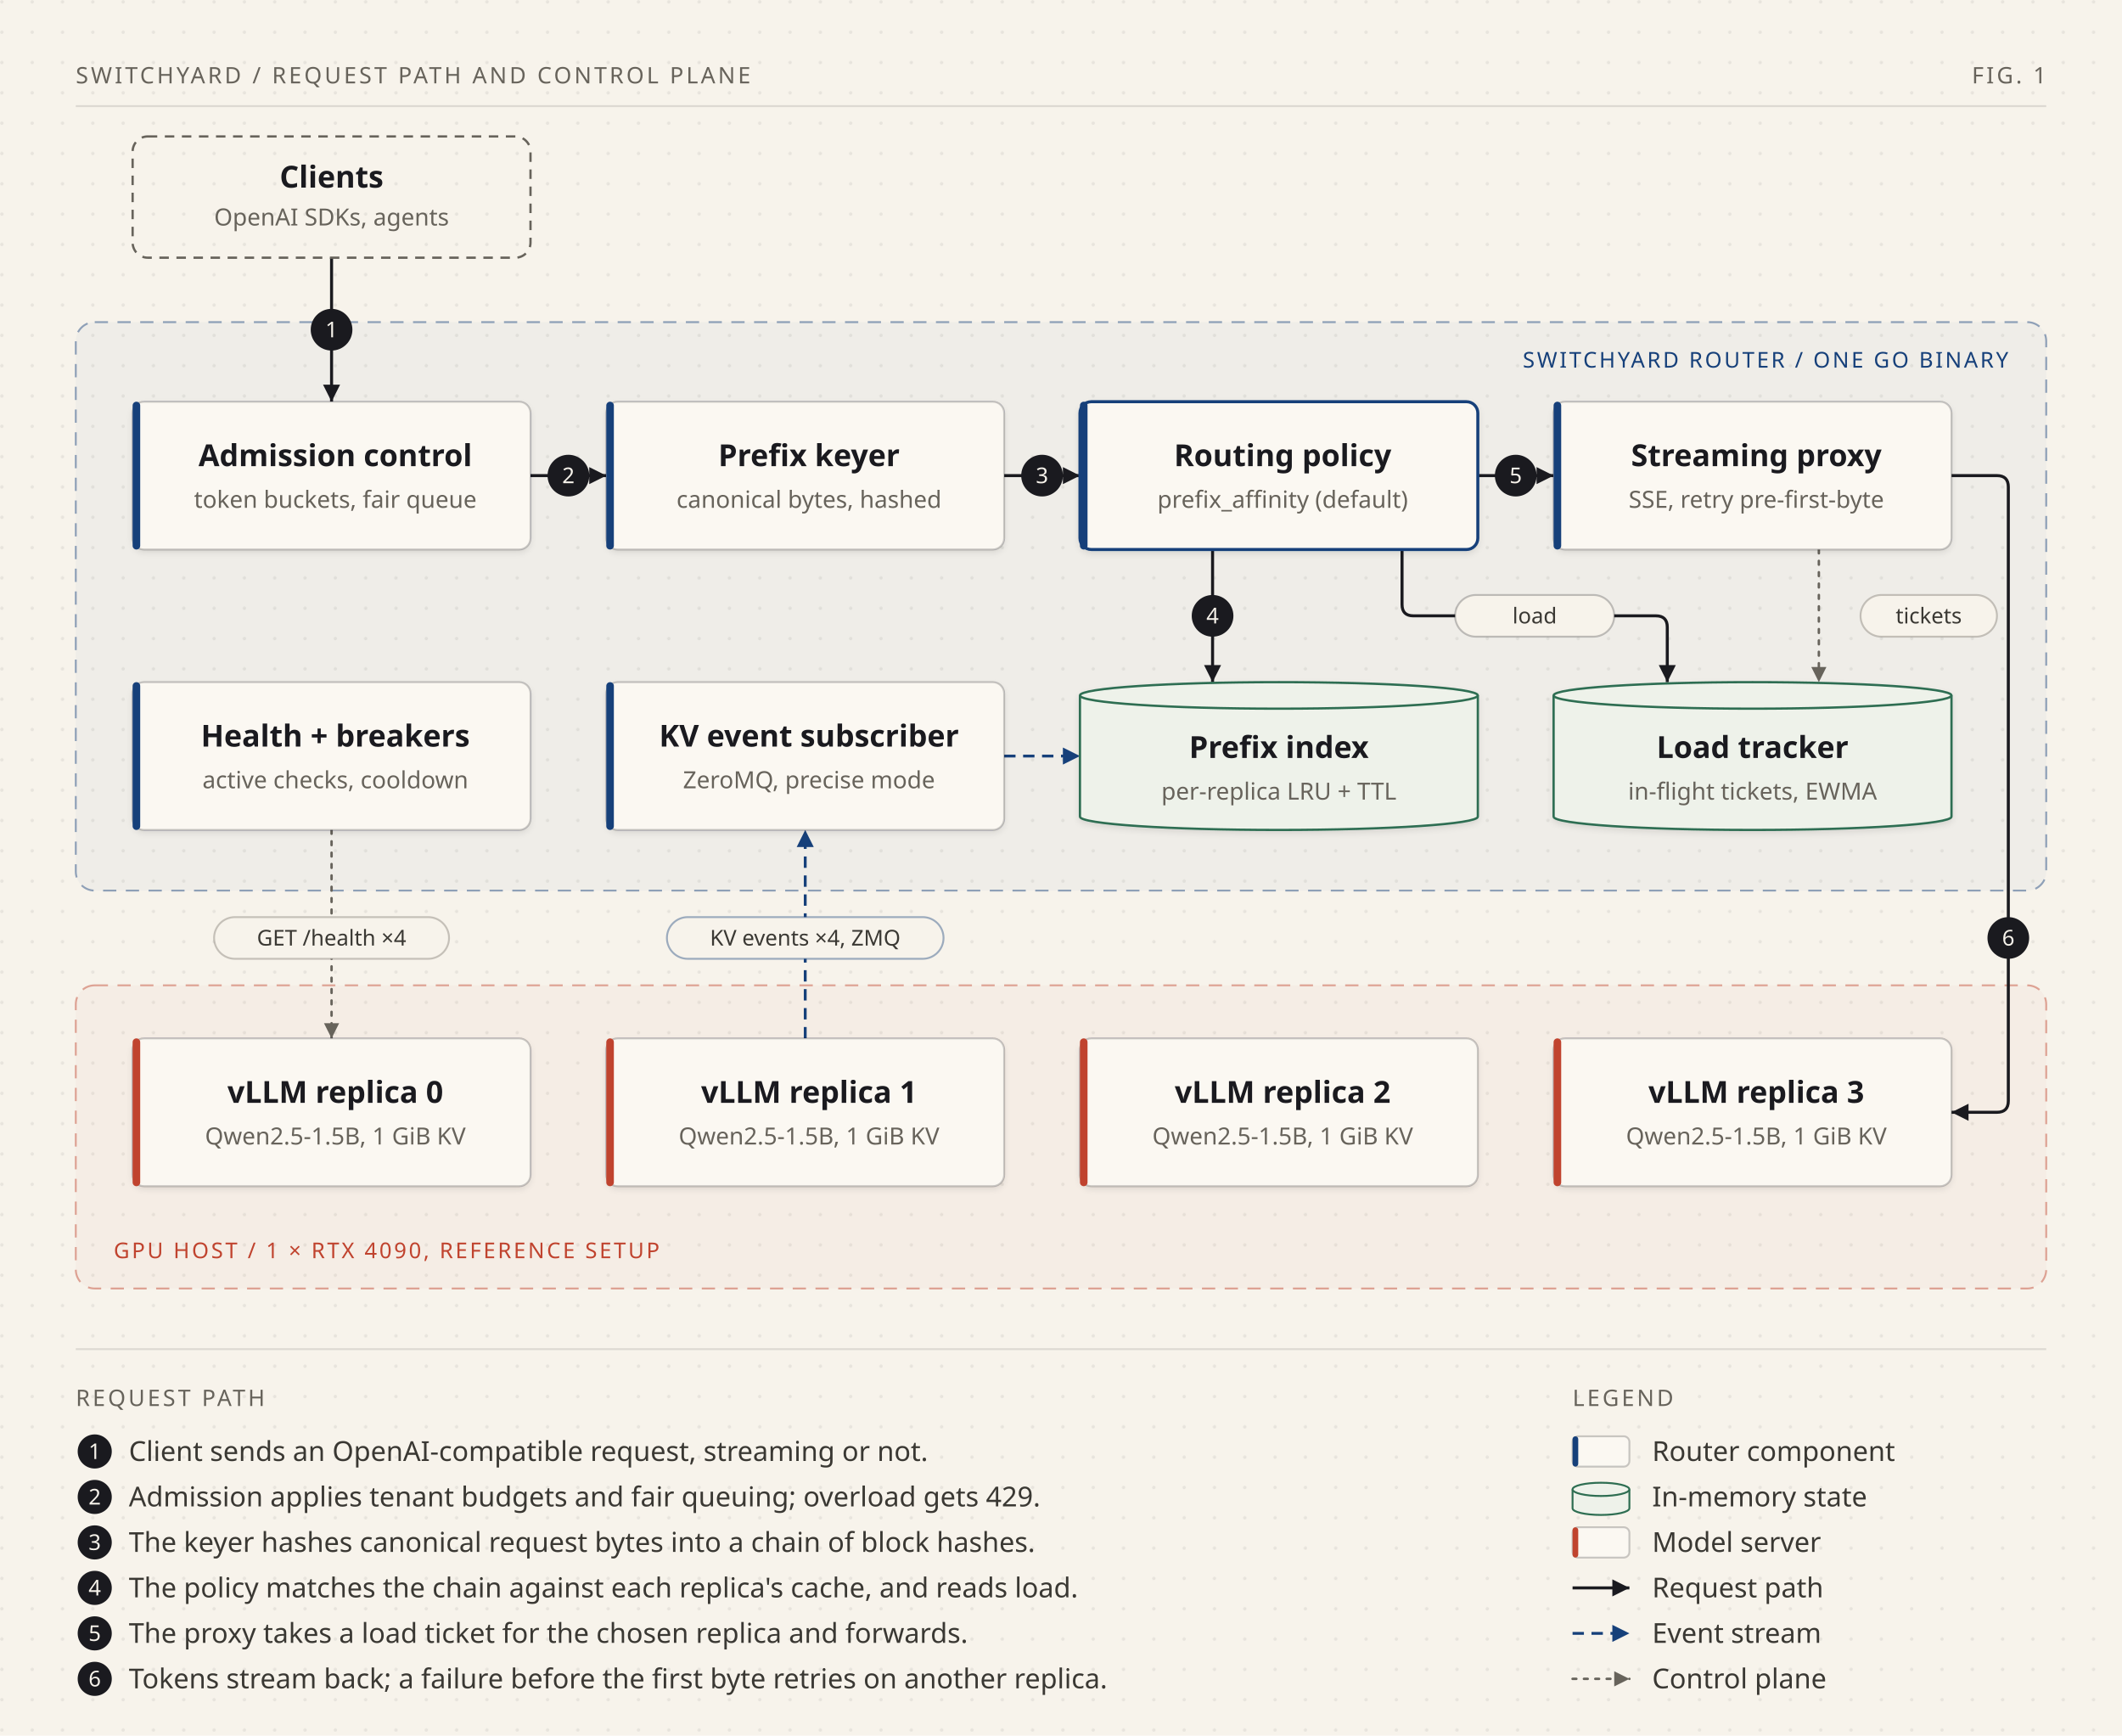
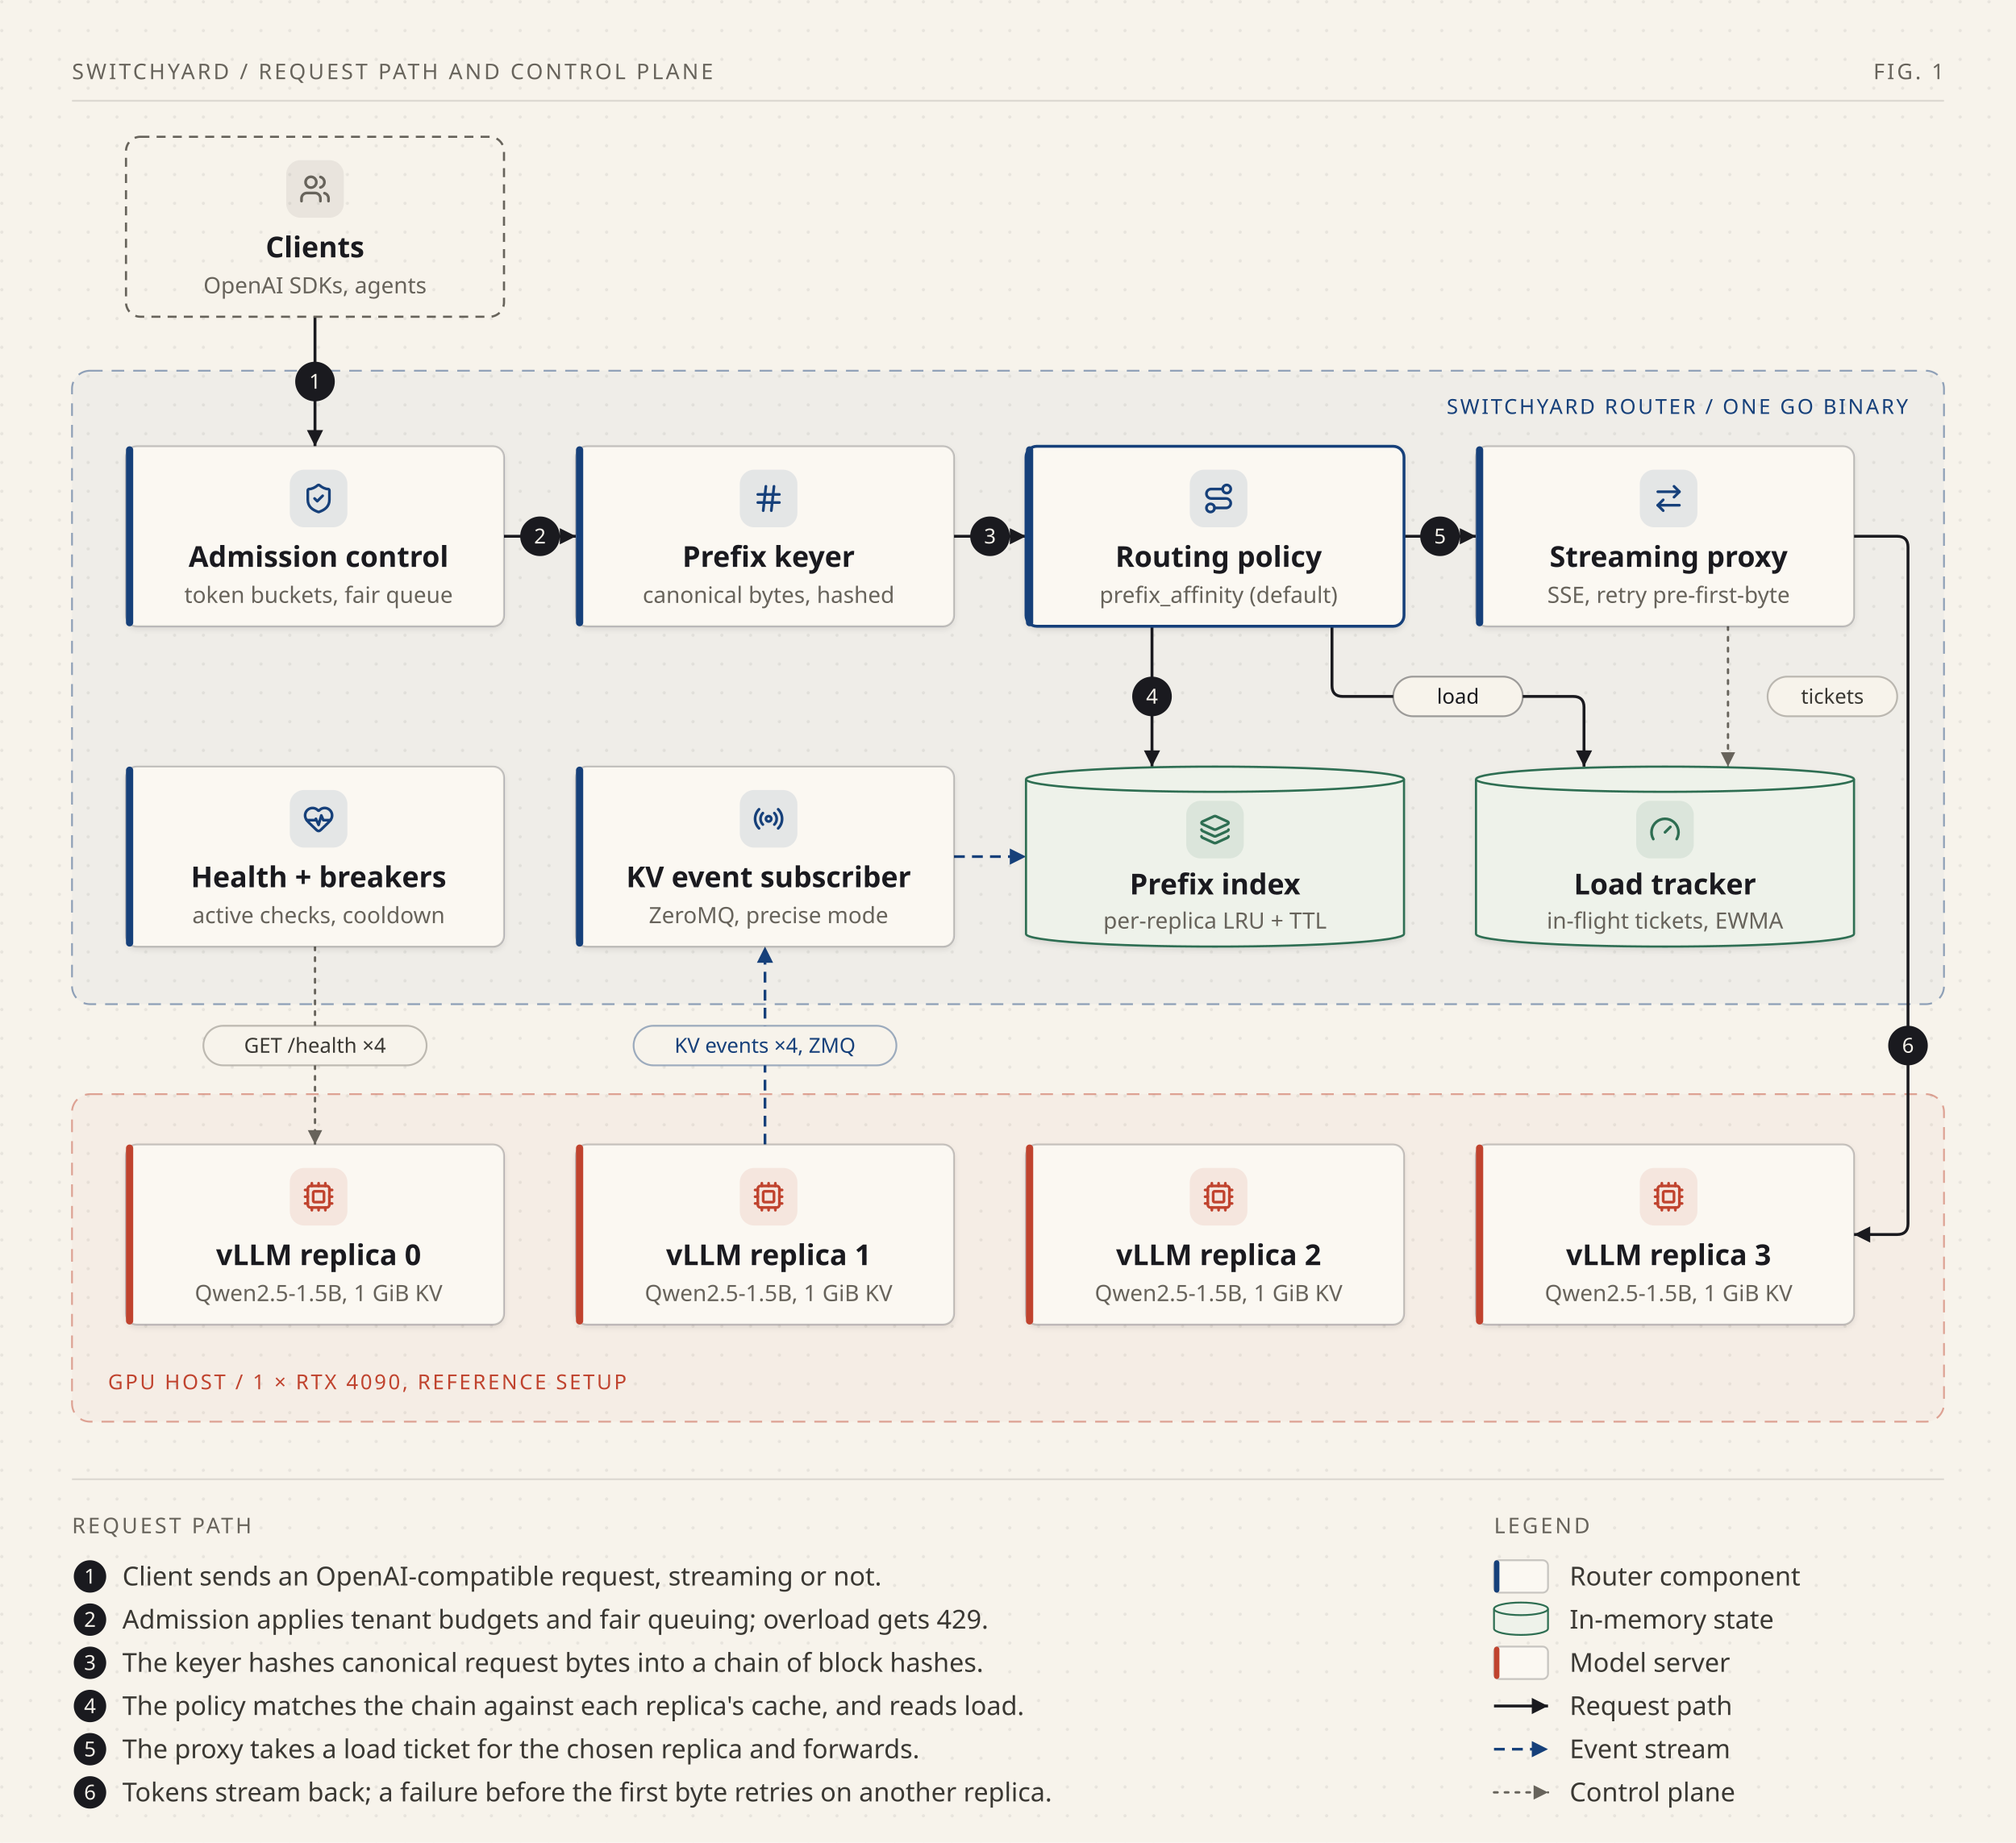
- <svg xmlns="http://www.w3.org/2000/svg" viewBox="0 0 1120 916" width="1120" height="916">
+ <svg xmlns="http://www.w3.org/2000/svg" viewBox="0 0 1120 1024" width="1120" height="1024">
  <defs>
    <pattern id="dots" width="16" height="16" patternUnits="userSpaceOnUse">
      <circle cx="1" cy="1" r="0.9" fill="#1a1a1f" fill-opacity="0.07" />
    </pattern>
    <filter id="lift" x="-10%" y="-10%" width="120%" height="140%">
      <feDropShadow dx="0" dy="1.5" stdDeviation="1.6" flood-color="#1a1a1f" flood-opacity="0.10" />
    </filter>
    <marker id="arrow-request" viewBox="0 0 10 10" refX="10" refY="5" markerWidth="9" markerHeight="9" markerUnits="userSpaceOnUse" orient="auto">
      <path d="M0,0 L10,5 L0,10 z" fill="#1a1a1f" />
    </marker>
    <marker id="arrow-event" viewBox="0 0 10 10" refX="10" refY="5" markerWidth="9" markerHeight="9" markerUnits="userSpaceOnUse" orient="auto">
      <path d="M0,0 L10,5 L0,10 z" fill="#16407a" />
    </marker>
    <marker id="arrow-control" viewBox="0 0 10 10" refX="10" refY="5" markerWidth="8" markerHeight="8" markerUnits="userSpaceOnUse" orient="auto">
      <path d="M0,0 L10,5 L0,10 z" fill="#67635b" />
    </marker>
    <style>
-       .label { font-family: 'Hanken Grotesk'; font-size: 16px; font-weight: 600; fill: #1a1a1f; text-anchor: middle; }
-       .detail { font-family: 'JetBrains Mono'; font-size: 12.5px; fill: #67635b; text-anchor: middle; }
-       .zone { font-family: 'JetBrains Mono'; font-size: 11.5px; font-weight: 500; letter-spacing: 1.2px; }
-       .pill { font-family: 'JetBrains Mono'; font-size: 11.5px; fill: #3a3833; text-anchor: middle; }
-       .badge { font-family: 'JetBrains Mono'; font-size: 11.5px; font-weight: 500; fill: #f7f3eb; text-anchor: middle; }
-       .heading { font-family: 'JetBrains Mono'; font-size: 12px; font-weight: 500; letter-spacing: 1.4px; fill: #67635b; }
-       .step { font-family: 'Hanken Grotesk'; font-size: 14.5px; fill: #3a3833; }
-       .box { fill: #fbf8f2; stroke: #1a1a1f; stroke-opacity: 0.22; stroke-width: 1; }
-       .request { fill: none; stroke: #1a1a1f; stroke-width: 1.6; }
-       .event { fill: none; stroke: #16407a; stroke-width: 1.5; stroke-dasharray: 6 4; }
-       .control { fill: none; stroke: #67635b; stroke-width: 1.3; stroke-dasharray: 2 4; stroke-linecap: round; }
-     </style>
+     .label { font-family: 'Hanken Grotesk'; font-size: 16px; font-weight: 600; fill: #1a1a1f; text-anchor: middle; }
+     .detail { font-family: 'JetBrains Mono'; font-size: 12.5px; fill: #67635b; text-anchor: middle; }
+     .zone { font-family: 'JetBrains Mono'; font-size: 11.5px; font-weight: 500; letter-spacing: 1.2px; }
+     .pill { font-family: 'JetBrains Mono'; font-size: 11.5px; text-anchor: middle; }
+     .badge { font-family: 'JetBrains Mono'; font-size: 11.5px; font-weight: 500; fill: #f7f3eb; text-anchor: middle; }
+     .heading { font-family: 'JetBrains Mono'; font-size: 12px; font-weight: 500; letter-spacing: 1.4px; fill: #67635b; }
+     .step { font-family: 'Hanken Grotesk'; font-size: 14.5px; fill: #3a3833; }
+     .request { fill: none; stroke: #1a1a1f; stroke-width: 1.6; }
+     .event { fill: none; stroke: #16407a; stroke-width: 1.5; stroke-dasharray: 6 4; }
+     .control { fill: none; stroke: #67635b; stroke-width: 1.3; stroke-dasharray: 2 4; stroke-linecap: round; }
+   </style>
  </defs>
-   <rect width="1120" height="916" fill="#f7f3eb" />
-   <rect width="1120" height="916" fill="url(#dots)" />
+   <rect width="1120" height="1024" fill="#f7f3eb" />
+   <rect width="1120" height="1024" fill="url(#dots)" />
  <text x="40" y="44" class="heading">SWITCHYARD  /  REQUEST PATH AND CONTROL PLANE</text>
  <text x="1080" y="44" class="heading" text-anchor="end">FIG. 1</text>
  <line x1="40" y1="56" x2="1080" y2="56" stroke="#1a1a1f" stroke-opacity="0.12" />
-   <rect x="40" y="170" width="1040" height="300" rx="10" fill="#16407a" fill-opacity="0.035" stroke="#16407a" stroke-opacity="0.45" stroke-dasharray="7 5" />
-   <text x="1060" y="194" class="zone" fill="#16407a" text-anchor="end">SWITCHYARD ROUTER  /  ONE GO BINARY</text>
-   <rect x="40" y="520" width="1040" height="160" rx="10" fill="#c0432e" fill-opacity="0.035" stroke="#c0432e" stroke-opacity="0.45" stroke-dasharray="7 5" />
-   <text x="60" y="664" class="zone" fill="#c0432e">GPU HOST  /  1 × RTX 4090, REFERENCE SETUP</text>
-   <path class="control" d="M175,438 L175,548" marker-end="url(#arrow-control)" />
-   <path class="control" d="M960,290 L960,360" marker-end="url(#arrow-control)" />
-   <path class="event" d="M425,548 L425,438" marker-end="url(#arrow-event)" />
-   <path class="event" d="M530,399 L570,399" marker-end="url(#arrow-event)" />
-   <path class="request" d="M175,136 L175,212" marker-end="url(#arrow-request)" />
-   <path class="request" d="M280,251 L320,251" marker-end="url(#arrow-request)" />
-   <path class="request" d="M530,251 L570,251" marker-end="url(#arrow-request)" />
-   <path class="request" d="M640,290 L640,360" marker-end="url(#arrow-request)" />
-   <path class="request" d="M740,290 L740,319 Q740,325 746,325 L874,325 Q880,325 880,331 L880,360" marker-end="url(#arrow-request)" />
-   <path class="request" d="M780,251 L820,251" marker-end="url(#arrow-request)" />
-   <path class="request" d="M1030,251 L1054,251 Q1060,251 1060,257 L1060,581 Q1060,587 1054,587 L1030,587" marker-end="url(#arrow-request)" />
-   <rect x="70" y="72" width="210" height="64" rx="8" fill="none" stroke="#67635b" stroke-width="1.2" stroke-dasharray="5 4" />
-   <text x="175" y="99" class="label">Clients</text>
-   <text x="175" y="119" class="detail">OpenAI SDKs, agents</text>
-   <g filter="url(#lift)">
-     <rect class="box" x="70" y="212" width="210" height="78" rx="6" />
-     <rect class="box" x="320" y="212" width="210" height="78" rx="6" />
-     <rect x="570" y="212" width="210" height="78" rx="6" fill="#fbf8f2" stroke="#16407a" stroke-width="1.6" />
-     <rect class="box" x="820" y="212" width="210" height="78" rx="6" />
-     <rect class="box" x="70" y="360" width="210" height="78" rx="6" />
-     <rect class="box" x="320" y="360" width="210" height="78" rx="6" />
-   </g>
-   <g fill="#16407a">
-     <rect x="70" y="212" width="4" height="78" rx="2" />
-     <rect x="320" y="212" width="4" height="78" rx="2" />
-     <rect x="570" y="212" width="4" height="78" rx="2" />
-     <rect x="820" y="212" width="4" height="78" rx="2" />
-     <rect x="70" y="360" width="4" height="78" rx="2" />
-     <rect x="320" y="360" width="4" height="78" rx="2" />
-   </g>
-   <text x="177" y="246" class="label">Admission control</text>
-   <text x="177" y="268" class="detail">token buckets, fair queue</text>
-   <text x="427" y="246" class="label">Prefix keyer</text>
-   <text x="427" y="268" class="detail">canonical bytes, hashed</text>
-   <text x="677" y="246" class="label">Routing policy</text>
-   <text x="677" y="268" class="detail">prefix_affinity (default)</text>
-   <text x="927" y="246" class="label">Streaming proxy</text>
-   <text x="927" y="268" class="detail">SSE, retry pre-first-byte</text>
-   <text x="177" y="394" class="label">Health + breakers</text>
-   <text x="177" y="416" class="detail">active checks, cooldown</text>
-   <text x="427" y="394" class="label">KV event subscriber</text>
-   <text x="427" y="416" class="detail">ZeroMQ, precise mode</text>
-   <g filter="url(#lift)">
-     <path d="M570,367 a105,7 0 0 1 210,0 v64 a105,7 0 0 1 -210,0 z" fill="#eef2ea" stroke="#2e6e52" stroke-width="1.2" />
-     <path d="M820,367 a105,7 0 0 1 210,0 v64 a105,7 0 0 1 -210,0 z" fill="#eef2ea" stroke="#2e6e52" stroke-width="1.2" />
-   </g>
-   <path d="M570,367 a105,7 0 0 0 210,0" fill="none" stroke="#2e6e52" stroke-width="1.2" />
-   <path d="M820,367 a105,7 0 0 0 210,0" fill="none" stroke="#2e6e52" stroke-width="1.2" />
-   <text x="675" y="400" class="label">Prefix index</text>
-   <text x="675" y="422" class="detail">per-replica LRU + TTL</text>
-   <text x="925" y="400" class="label">Load tracker</text>
-   <text x="925" y="422" class="detail">in-flight tickets, EWMA</text>
-   <g filter="url(#lift)">
-     <rect class="box" x="70" y="548" width="210" height="78" rx="6" />
-     <rect class="box" x="320" y="548" width="210" height="78" rx="6" />
-     <rect class="box" x="570" y="548" width="210" height="78" rx="6" />
-     <rect class="box" x="820" y="548" width="210" height="78" rx="6" />
-   </g>
-   <g fill="#c0432e">
-     <rect x="70" y="548" width="4" height="78" rx="2" />
-     <rect x="320" y="548" width="4" height="78" rx="2" />
-     <rect x="570" y="548" width="4" height="78" rx="2" />
-     <rect x="820" y="548" width="4" height="78" rx="2" />
-   </g>
-   <text x="177" y="582" class="label">vLLM replica 0</text>
-   <text x="177" y="604" class="detail">Qwen2.5-1.5B, 1 GiB KV</text>
-   <text x="427" y="582" class="label">vLLM replica 1</text>
-   <text x="427" y="604" class="detail">Qwen2.5-1.5B, 1 GiB KV</text>
-   <text x="677" y="582" class="label">vLLM replica 2</text>
-   <text x="677" y="604" class="detail">Qwen2.5-1.5B, 1 GiB KV</text>
-   <text x="927" y="582" class="label">vLLM replica 3</text>
-   <text x="927" y="604" class="detail">Qwen2.5-1.5B, 1 GiB KV</text>
-   <g>
-     <rect x="113" y="484" width="124" height="22" rx="11" fill="#f7f3eb" stroke="#67635b" stroke-opacity="0.35" />
-     <text x="175" y="499" class="pill">GET /health ×4</text>
-     <rect x="352" y="484" width="146" height="22" rx="11" fill="#f7f3eb" stroke="#16407a" stroke-opacity="0.4" />
-     <text x="425" y="499" class="pill" fill="#16407a">KV events ×4, ZMQ</text>
-     <rect x="768" y="314" width="84" height="22" rx="11" fill="#f7f3eb" stroke="#1a1a1f" stroke-opacity="0.25" />
-     <text x="810" y="329" class="pill">load</text>
-     <rect x="982" y="314" width="72" height="22" rx="11" fill="#f7f3eb" stroke="#67635b" stroke-opacity="0.35" />
-     <text x="1018" y="329" class="pill">tickets</text>
-   </g>
-   <g>
-     <circle cx="175" cy="174" r="11" fill="#1a1a1f" />
-     <text x="175" y="178" class="badge">1</text>
-     <circle cx="300" cy="251" r="11" fill="#1a1a1f" />
-     <text x="300" y="255" class="badge">2</text>
-     <circle cx="550" cy="251" r="11" fill="#1a1a1f" />
-     <text x="550" y="255" class="badge">3</text>
-     <circle cx="640" cy="325" r="11" fill="#1a1a1f" />
-     <text x="640" y="329" class="badge">4</text>
-     <circle cx="800" cy="251" r="11" fill="#1a1a1f" />
-     <text x="800" y="255" class="badge">5</text>
-     <circle cx="1060" cy="495" r="11" fill="#1a1a1f" />
-     <text x="1060" y="499" class="badge">6</text>
-   </g>
-   <line x1="40" y1="712" x2="1080" y2="712" stroke="#1a1a1f" stroke-opacity="0.12" />
-   <text x="40" y="742" class="heading">REQUEST PATH</text>
-   <g>
-     <circle cx="50" cy="766" r="9" fill="#1a1a1f" />
-     <text x="50" y="770" class="badge" font-size="10.5">1</text>
-     <text x="68" y="771" class="step">Client sends an OpenAI-compatible request, streaming or not.</text>
-     <circle cx="50" cy="790" r="9" fill="#1a1a1f" />
-     <text x="50" y="794" class="badge" font-size="10.5">2</text>
-     <text x="68" y="795" class="step">Admission applies tenant budgets and fair queuing; overload gets 429.</text>
-     <circle cx="50" cy="814" r="9" fill="#1a1a1f" />
-     <text x="50" y="818" class="badge" font-size="10.5">3</text>
-     <text x="68" y="819" class="step">The keyer hashes canonical request bytes into a chain of block hashes.</text>
-     <circle cx="50" cy="838" r="9" fill="#1a1a1f" />
-     <text x="50" y="842" class="badge" font-size="10.5">4</text>
-     <text x="68" y="843" class="step">The policy matches the chain against each replica's cache, and reads load.</text>
-     <circle cx="50" cy="862" r="9" fill="#1a1a1f" />
-     <text x="50" y="866" class="badge" font-size="10.5">5</text>
-     <text x="68" y="867" class="step">The proxy takes a load ticket for the chosen replica and forwards.</text>
-     <circle cx="50" cy="886" r="9" fill="#1a1a1f" />
-     <text x="50" y="890" class="badge" font-size="10.5">6</text>
-     <text x="68" y="891" class="step">Tokens stream back; a failure before the first byte retries on another replica.</text>
-   </g>
-   <text x="830" y="742" class="heading">LEGEND</text>
-   <g>
-     <rect x="830" y="758" width="30" height="16" rx="3" fill="#fbf8f2" stroke="#1a1a1f" stroke-opacity="0.22" />
-     <rect x="830" y="758" width="3" height="16" rx="1.5" fill="#16407a" />
-     <text x="872" y="771" class="step" font-size="13.5">Router component</text>
-     <path d="M830,786 a15,3.5 0 0 1 30,0 v10 a15,3.5 0 0 1 -30,0 z" fill="#eef2ea" stroke="#2e6e52" />
-     <path d="M830,786 a15,3.5 0 0 0 30,0" fill="none" stroke="#2e6e52" />
-     <text x="872" y="795" class="step" font-size="13.5">In-memory state</text>
-     <rect x="830" y="806" width="30" height="16" rx="3" fill="#fbf8f2" stroke="#1a1a1f" stroke-opacity="0.22" />
-     <rect x="830" y="806" width="3" height="16" rx="1.5" fill="#c0432e" />
-     <text x="872" y="819" class="step" font-size="13.5">Model server</text>
-     <path class="request" d="M830,838 L860,838" marker-end="url(#arrow-request)" />
-     <text x="872" y="843" class="step" font-size="13.5">Request path</text>
-     <path class="event" d="M830,862 L860,862" marker-end="url(#arrow-event)" />
-     <text x="872" y="867" class="step" font-size="13.5">Event stream</text>
-     <path class="control" d="M830,886 L860,886" marker-end="url(#arrow-control)" />
-     <text x="872" y="891" class="step" font-size="13.5">Control plane</text>
-   </g>
+   <rect x="40" y="206" width="1040" height="352" rx="10" fill="#16407a" fill-opacity="0.035" stroke="#16407a" stroke-opacity="0.45" stroke-dasharray="7 5" />
+   <text x="1060" y="230" class="zone" fill="#16407a" text-anchor="end">SWITCHYARD ROUTER  /  ONE GO BINARY</text>
+   <rect x="40" y="608" width="1040" height="182" rx="10" fill="#c0432e" fill-opacity="0.035" stroke="#c0432e" stroke-opacity="0.45" stroke-dasharray="7 5" />
+   <text x="60" y="772" class="zone" fill="#c0432e">GPU HOST  /  1 × RTX 4090, REFERENCE SETUP</text>
+   <path class="control" d="M175,526 L175,636" marker-end="url(#arrow-control)" />
+   <path class="control" d="M960,348 L960,426" marker-end="url(#arrow-control)" />
+   <path class="event" d="M425,636 L425,526" marker-end="url(#arrow-event)" />
+   <path class="event" d="M530,476 L570,476" marker-end="url(#arrow-event)" />
+   <path class="request" d="M175,176 L175,248" marker-end="url(#arrow-request)" />
+   <path class="request" d="M280,298 L320,298" marker-end="url(#arrow-request)" />
+   <path class="request" d="M530,298 L570,298" marker-end="url(#arrow-request)" />
+   <path class="request" d="M640,348 L640,426" marker-end="url(#arrow-request)" />
+   <path class="request" d="M740,348 L740,381 Q740,387 746,387 L874,387 Q880,387 880,393 L880,426" marker-end="url(#arrow-request)" />
+   <path class="request" d="M780,298 L820,298" marker-end="url(#arrow-request)" />
+   <path class="request" d="M1030,298 L1054,298 Q1060,298 1060,304 L1060,680 Q1060,686 1054,686 L1030,686" marker-end="url(#arrow-request)" />
+   <rect x="70" y="76" width="210" height="100" rx="8" fill="none" stroke="#67635b" stroke-width="1.2" stroke-dasharray="5 4" />
+   <rect x="159" y="89" width="32" height="32" rx="8" fill="#67635b" fill-opacity="0.10" />
+   <g transform="translate(166,96) scale(0.75)" fill="none" stroke="#67635b" stroke-width="2" stroke-linecap="round" stroke-linejoin="round">
+     <path d="M16 21v-2a4 4 0 0 0-4-4H6a4 4 0 0 0-4 4v2" />
+     <path d="M16 3.128a4 4 0 0 1 0 7.744" />
+     <path d="M22 21v-2a4 4 0 0 0-3-3.87" />
+     <circle cx="9" cy="7" r="4" />
+   </g>
+   <text x="175" y="143" class="label">Clients</text>
+   <text x="175" y="163" class="detail">OpenAI SDKs, agents</text>
+   <rect x="70" y="248" width="210" height="100" rx="6" fill="#fbf8f2" stroke="#1a1a1f" stroke-opacity="0.22" stroke-width="1" filter="url(#lift)" />
+   <rect x="70" y="248" width="4" height="100" rx="2" fill="#16407a" />
+   <rect x="161.0" y="261" width="32" height="32" rx="8" fill="#16407a" fill-opacity="0.10" />
+   <g transform="translate(168,268) scale(0.75)" fill="none" stroke="#16407a" stroke-width="2" stroke-linecap="round" stroke-linejoin="round">
+     <path d="M20 13c0 5-3.5 7.5-7.66 8.95a1 1 0 0 1-.67-.01C7.5 20.5 4 18 4 13V6a1 1 0 0 1 1-1c2 0 4.5-1.2 6.24-2.72a1.17 1.17 0 0 1 1.52 0C14.51 3.81 17 5 19 5a1 1 0 0 1 1 1z" />
+     <path d="m9 12 2 2 4-4" />
+   </g>
+   <text x="177" y="315" class="label">Admission control</text>
+   <text x="177" y="335" class="detail">token buckets, fair queue</text>
+   <rect x="320" y="248" width="210" height="100" rx="6" fill="#fbf8f2" stroke="#1a1a1f" stroke-opacity="0.22" stroke-width="1" filter="url(#lift)" />
+   <rect x="320" y="248" width="4" height="100" rx="2" fill="#16407a" />
+   <rect x="411.0" y="261" width="32" height="32" rx="8" fill="#16407a" fill-opacity="0.10" />
+   <g transform="translate(418,268) scale(0.75)" fill="none" stroke="#16407a" stroke-width="2" stroke-linecap="round" stroke-linejoin="round">
+     <line x1="4" x2="20" y1="9" y2="9" />
+     <line x1="4" x2="20" y1="15" y2="15" />
+     <line x1="10" x2="8" y1="3" y2="21" />
+     <line x1="16" x2="14" y1="3" y2="21" />
+   </g>
+   <text x="427" y="315" class="label">Prefix keyer</text>
+   <text x="427" y="335" class="detail">canonical bytes, hashed</text>
+   <rect x="570" y="248" width="210" height="100" rx="6" fill="#fbf8f2" stroke="#16407a" stroke-width="1.6" filter="url(#lift)" />
+   <rect x="570" y="248" width="4" height="100" rx="2" fill="#16407a" />
+   <rect x="661.0" y="261" width="32" height="32" rx="8" fill="#16407a" fill-opacity="0.10" />
+   <g transform="translate(668,268) scale(0.75)" fill="none" stroke="#16407a" stroke-width="2" stroke-linecap="round" stroke-linejoin="round">
+     <circle cx="6" cy="19" r="3" />
+     <path d="M9 19h8.5a3.5 3.5 0 0 0 0-7h-11a3.5 3.5 0 0 1 0-7H15" />
+     <circle cx="18" cy="5" r="3" />
+   </g>
+   <text x="677" y="315" class="label">Routing policy</text>
+   <text x="677" y="335" class="detail">prefix_affinity (default)</text>
+   <rect x="820" y="248" width="210" height="100" rx="6" fill="#fbf8f2" stroke="#1a1a1f" stroke-opacity="0.22" stroke-width="1" filter="url(#lift)" />
+   <rect x="820" y="248" width="4" height="100" rx="2" fill="#16407a" />
+   <rect x="911.0" y="261" width="32" height="32" rx="8" fill="#16407a" fill-opacity="0.10" />
+   <g transform="translate(918,268) scale(0.75)" fill="none" stroke="#16407a" stroke-width="2" stroke-linecap="round" stroke-linejoin="round">
+     <path d="m16 3 4 4-4 4" />
+     <path d="M20 7H4" />
+     <path d="m8 21-4-4 4-4" />
+     <path d="M4 17h16" />
+   </g>
+   <text x="927" y="315" class="label">Streaming proxy</text>
+   <text x="927" y="335" class="detail">SSE, retry pre-first-byte</text>
+   <rect x="70" y="426" width="210" height="100" rx="6" fill="#fbf8f2" stroke="#1a1a1f" stroke-opacity="0.22" stroke-width="1" filter="url(#lift)" />
+   <rect x="70" y="426" width="4" height="100" rx="2" fill="#16407a" />
+   <rect x="161.0" y="439" width="32" height="32" rx="8" fill="#16407a" fill-opacity="0.10" />
+   <g transform="translate(168,446) scale(0.75)" fill="none" stroke="#16407a" stroke-width="2" stroke-linecap="round" stroke-linejoin="round">
+     <path d="M2 9.5a5.5 5.5 0 0 1 9.591-3.676.56.56 0 0 0 .818 0A5.49 5.49 0 0 1 22 9.5c0 2.29-1.5 4-3 5.5l-5.492 5.313a2 2 0 0 1-3 .019L5 15c-1.5-1.5-3-3.2-3-5.5" />
+     <path d="M3.22 13H9.5l.5-1 2 4.5 2-7 1.5 3.5h5.27" />
+   </g>
+   <text x="177" y="493" class="label">Health + breakers</text>
+   <text x="177" y="513" class="detail">active checks, cooldown</text>
+   <rect x="320" y="426" width="210" height="100" rx="6" fill="#fbf8f2" stroke="#1a1a1f" stroke-opacity="0.22" stroke-width="1" filter="url(#lift)" />
+   <rect x="320" y="426" width="4" height="100" rx="2" fill="#16407a" />
+   <rect x="411.0" y="439" width="32" height="32" rx="8" fill="#16407a" fill-opacity="0.10" />
+   <g transform="translate(418,446) scale(0.75)" fill="none" stroke="#16407a" stroke-width="2" stroke-linecap="round" stroke-linejoin="round">
+     <path d="M16.247 7.761a6 6 0 0 1 0 8.478" />
+     <path d="M19.075 4.933a10 10 0 0 1 0 14.134" />
+     <path d="M4.925 19.067a10 10 0 0 1 0-14.134" />
+     <path d="M7.753 16.239a6 6 0 0 1 0-8.478" />
+     <circle cx="12" cy="12" r="2" />
+   </g>
+   <text x="427" y="493" class="label">KV event subscriber</text>
+   <text x="427" y="513" class="detail">ZeroMQ, precise mode</text>
+   <path d="M570,433 a105,7 0 0 1 210,0 v86 a105,7 0 0 1 -210,0 z" fill="#eef2ea" stroke="#2e6e52" stroke-width="1.2" filter="url(#lift)" />
+   <path d="M570,433 a105,7 0 0 0 210,0" fill="none" stroke="#2e6e52" stroke-width="1.2" />
+   <rect x="659.0" y="445" width="32" height="32" rx="8" fill="#2e6e52" fill-opacity="0.10" />
+   <g transform="translate(666,452) scale(0.75)" fill="none" stroke="#2e6e52" stroke-width="2" stroke-linecap="round" stroke-linejoin="round">
+     <path d="M12.83 2.18a2 2 0 0 0-1.66 0L2.6 6.08a1 1 0 0 0 0 1.83l8.58 3.91a2 2 0 0 0 1.66 0l8.58-3.9a1 1 0 0 0 0-1.83z" />
+     <path d="M2 12a1 1 0 0 0 .58.91l8.6 3.91a2 2 0 0 0 1.65 0l8.58-3.9A1 1 0 0 0 22 12" />
+     <path d="M2 17a1 1 0 0 0 .58.91l8.6 3.91a2 2 0 0 0 1.65 0l8.58-3.9A1 1 0 0 0 22 17" />
+   </g>
+   <text x="675" y="497" class="label">Prefix index</text>
+   <text x="675" y="516" class="detail">per-replica LRU + TTL</text>
+   <path d="M820,433 a105,7 0 0 1 210,0 v86 a105,7 0 0 1 -210,0 z" fill="#eef2ea" stroke="#2e6e52" stroke-width="1.2" filter="url(#lift)" />
+   <path d="M820,433 a105,7 0 0 0 210,0" fill="none" stroke="#2e6e52" stroke-width="1.2" />
+   <rect x="909.0" y="445" width="32" height="32" rx="8" fill="#2e6e52" fill-opacity="0.10" />
+   <g transform="translate(916,452) scale(0.75)" fill="none" stroke="#2e6e52" stroke-width="2" stroke-linecap="round" stroke-linejoin="round">
+     <path d="m12 14 4-4" />
+     <path d="M3.34 19a10 10 0 1 1 17.32 0" />
+   </g>
+   <text x="925" y="497" class="label">Load tracker</text>
+   <text x="925" y="516" class="detail">in-flight tickets, EWMA</text>
+   <rect x="70" y="636" width="210" height="100" rx="6" fill="#fbf8f2" stroke="#1a1a1f" stroke-opacity="0.22" stroke-width="1" filter="url(#lift)" />
+   <rect x="70" y="636" width="4" height="100" rx="2" fill="#c0432e" />
+   <rect x="161.0" y="649" width="32" height="32" rx="8" fill="#c0432e" fill-opacity="0.10" />
+   <g transform="translate(168,656) scale(0.75)" fill="none" stroke="#c0432e" stroke-width="2" stroke-linecap="round" stroke-linejoin="round">
+     <path d="M12 20v2" />
+     <path d="M12 2v2" />
+     <path d="M17 20v2" />
+     <path d="M17 2v2" />
+     <path d="M2 12h2" />
+     <path d="M2 17h2" />
+     <path d="M2 7h2" />
+     <path d="M20 12h2" />
+     <path d="M20 17h2" />
+     <path d="M20 7h2" />
+     <path d="M7 20v2" />
+     <path d="M7 2v2" />
+     <rect x="4" y="4" width="16" height="16" rx="2" />
+     <rect x="8" y="8" width="8" height="8" rx="1" />
+   </g>
+   <text x="177" y="703" class="label">vLLM replica 0</text>
+   <text x="177" y="723" class="detail">Qwen2.5-1.5B, 1 GiB KV</text>
+   <rect x="320" y="636" width="210" height="100" rx="6" fill="#fbf8f2" stroke="#1a1a1f" stroke-opacity="0.22" stroke-width="1" filter="url(#lift)" />
+   <rect x="320" y="636" width="4" height="100" rx="2" fill="#c0432e" />
+   <rect x="411.0" y="649" width="32" height="32" rx="8" fill="#c0432e" fill-opacity="0.10" />
+   <g transform="translate(418,656) scale(0.75)" fill="none" stroke="#c0432e" stroke-width="2" stroke-linecap="round" stroke-linejoin="round">
+     <path d="M12 20v2" />
+     <path d="M12 2v2" />
+     <path d="M17 20v2" />
+     <path d="M17 2v2" />
+     <path d="M2 12h2" />
+     <path d="M2 17h2" />
+     <path d="M2 7h2" />
+     <path d="M20 12h2" />
+     <path d="M20 17h2" />
+     <path d="M20 7h2" />
+     <path d="M7 20v2" />
+     <path d="M7 2v2" />
+     <rect x="4" y="4" width="16" height="16" rx="2" />
+     <rect x="8" y="8" width="8" height="8" rx="1" />
+   </g>
+   <text x="427" y="703" class="label">vLLM replica 1</text>
+   <text x="427" y="723" class="detail">Qwen2.5-1.5B, 1 GiB KV</text>
+   <rect x="570" y="636" width="210" height="100" rx="6" fill="#fbf8f2" stroke="#1a1a1f" stroke-opacity="0.22" stroke-width="1" filter="url(#lift)" />
+   <rect x="570" y="636" width="4" height="100" rx="2" fill="#c0432e" />
+   <rect x="661.0" y="649" width="32" height="32" rx="8" fill="#c0432e" fill-opacity="0.10" />
+   <g transform="translate(668,656) scale(0.75)" fill="none" stroke="#c0432e" stroke-width="2" stroke-linecap="round" stroke-linejoin="round">
+     <path d="M12 20v2" />
+     <path d="M12 2v2" />
+     <path d="M17 20v2" />
+     <path d="M17 2v2" />
+     <path d="M2 12h2" />
+     <path d="M2 17h2" />
+     <path d="M2 7h2" />
+     <path d="M20 12h2" />
+     <path d="M20 17h2" />
+     <path d="M20 7h2" />
+     <path d="M7 20v2" />
+     <path d="M7 2v2" />
+     <rect x="4" y="4" width="16" height="16" rx="2" />
+     <rect x="8" y="8" width="8" height="8" rx="1" />
+   </g>
+   <text x="677" y="703" class="label">vLLM replica 2</text>
+   <text x="677" y="723" class="detail">Qwen2.5-1.5B, 1 GiB KV</text>
+   <rect x="820" y="636" width="210" height="100" rx="6" fill="#fbf8f2" stroke="#1a1a1f" stroke-opacity="0.22" stroke-width="1" filter="url(#lift)" />
+   <rect x="820" y="636" width="4" height="100" rx="2" fill="#c0432e" />
+   <rect x="911.0" y="649" width="32" height="32" rx="8" fill="#c0432e" fill-opacity="0.10" />
+   <g transform="translate(918,656) scale(0.75)" fill="none" stroke="#c0432e" stroke-width="2" stroke-linecap="round" stroke-linejoin="round">
+     <path d="M12 20v2" />
+     <path d="M12 2v2" />
+     <path d="M17 20v2" />
+     <path d="M17 2v2" />
+     <path d="M2 12h2" />
+     <path d="M2 17h2" />
+     <path d="M2 7h2" />
+     <path d="M20 12h2" />
+     <path d="M20 17h2" />
+     <path d="M20 7h2" />
+     <path d="M7 20v2" />
+     <path d="M7 2v2" />
+     <rect x="4" y="4" width="16" height="16" rx="2" />
+     <rect x="8" y="8" width="8" height="8" rx="1" />
+   </g>
+   <text x="927" y="703" class="label">vLLM replica 3</text>
+   <text x="927" y="723" class="detail">Qwen2.5-1.5B, 1 GiB KV</text>
+   <rect x="113" y="570" width="124" height="22" rx="11" fill="#f7f3eb" stroke="#67635b" stroke-opacity="0.4" />
+   <text x="175" y="585" class="pill" fill="#3a3833">GET /health ×4</text>
+   <rect x="352" y="570" width="146" height="22" rx="11" fill="#f7f3eb" stroke="#16407a" stroke-opacity="0.4" />
+   <text x="425" y="585" class="pill" fill="#16407a">KV events ×4, ZMQ</text>
+   <rect x="774" y="376" width="72" height="22" rx="11" fill="#f7f3eb" stroke="#1a1a1f" stroke-opacity="0.4" />
+   <text x="810" y="391" class="pill" fill="#1a1a1f">load</text>
+   <rect x="982" y="376" width="72" height="22" rx="11" fill="#f7f3eb" stroke="#67635b" stroke-opacity="0.4" />
+   <text x="1018" y="391" class="pill" fill="#3a3833">tickets</text>
+   <circle cx="175" cy="212" r="11" fill="#1a1a1f" />
+   <text x="175" y="216" class="badge">1</text>
+   <circle cx="300" cy="298" r="11" fill="#1a1a1f" />
+   <text x="300" y="302" class="badge">2</text>
+   <circle cx="550" cy="298" r="11" fill="#1a1a1f" />
+   <text x="550" y="302" class="badge">3</text>
+   <circle cx="640" cy="387" r="11" fill="#1a1a1f" />
+   <text x="640" y="391" class="badge">4</text>
+   <circle cx="800" cy="298" r="11" fill="#1a1a1f" />
+   <text x="800" y="302" class="badge">5</text>
+   <circle cx="1060" cy="581" r="11" fill="#1a1a1f" />
+   <text x="1060" y="585" class="badge">6</text>
+   <line x1="40" y1="822" x2="1080" y2="822" stroke="#1a1a1f" stroke-opacity="0.12" />
+   <text x="40" y="852" class="heading">REQUEST PATH</text>
+   <circle cx="50" cy="876" r="9" fill="#1a1a1f" />
+   <text x="50" y="880" class="badge" font-size="10.5">1</text>
+   <text x="68" y="881" class="step">Client sends an OpenAI-compatible request, streaming or not.</text>
+   <circle cx="50" cy="900" r="9" fill="#1a1a1f" />
+   <text x="50" y="904" class="badge" font-size="10.5">2</text>
+   <text x="68" y="905" class="step">Admission applies tenant budgets and fair queuing; overload gets 429.</text>
+   <circle cx="50" cy="924" r="9" fill="#1a1a1f" />
+   <text x="50" y="928" class="badge" font-size="10.5">3</text>
+   <text x="68" y="929" class="step">The keyer hashes canonical request bytes into a chain of block hashes.</text>
+   <circle cx="50" cy="948" r="9" fill="#1a1a1f" />
+   <text x="50" y="952" class="badge" font-size="10.5">4</text>
+   <text x="68" y="953" class="step">The policy matches the chain against each replica's cache, and reads load.</text>
+   <circle cx="50" cy="972" r="9" fill="#1a1a1f" />
+   <text x="50" y="976" class="badge" font-size="10.5">5</text>
+   <text x="68" y="977" class="step">The proxy takes a load ticket for the chosen replica and forwards.</text>
+   <circle cx="50" cy="996" r="9" fill="#1a1a1f" />
+   <text x="50" y="1000" class="badge" font-size="10.5">6</text>
+   <text x="68" y="1001" class="step">Tokens stream back; a failure before the first byte retries on another replica.</text>
+   <text x="830" y="852" class="heading">LEGEND</text>
+   <rect x="830" y="867" width="30" height="18" rx="3" fill="#fbf8f2" stroke="#1a1a1f" stroke-opacity="0.22" />
+   <rect x="830" y="867" width="3" height="18" rx="1.5" fill="#16407a" />
+   <text x="872" y="881" class="step" font-size="13.5">Router component</text>
+   <path d="M830,894 a15,3.5 0 0 1 30,0 v11 a15,3.5 0 0 1 -30,0 z" fill="#eef2ea" stroke="#2e6e52" />
+   <path d="M830,894 a15,3.5 0 0 0 30,0" fill="none" stroke="#2e6e52" />
+   <text x="872" y="905" class="step" font-size="13.5">In-memory state</text>
+   <rect x="830" y="915" width="30" height="18" rx="3" fill="#fbf8f2" stroke="#1a1a1f" stroke-opacity="0.22" />
+   <rect x="830" y="915" width="3" height="18" rx="1.5" fill="#c0432e" />
+   <text x="872" y="929" class="step" font-size="13.5">Model server</text>
+   <path class="request" d="M830,948 L860,948" marker-end="url(#arrow-request)" />
+   <text x="872" y="953" class="step" font-size="13.5">Request path</text>
+   <path class="event" d="M830,972 L860,972" marker-end="url(#arrow-event)" />
+   <text x="872" y="977" class="step" font-size="13.5">Event stream</text>
+   <path class="control" d="M830,996 L860,996" marker-end="url(#arrow-control)" />
+   <text x="872" y="1001" class="step" font-size="13.5">Control plane</text>
</svg>
